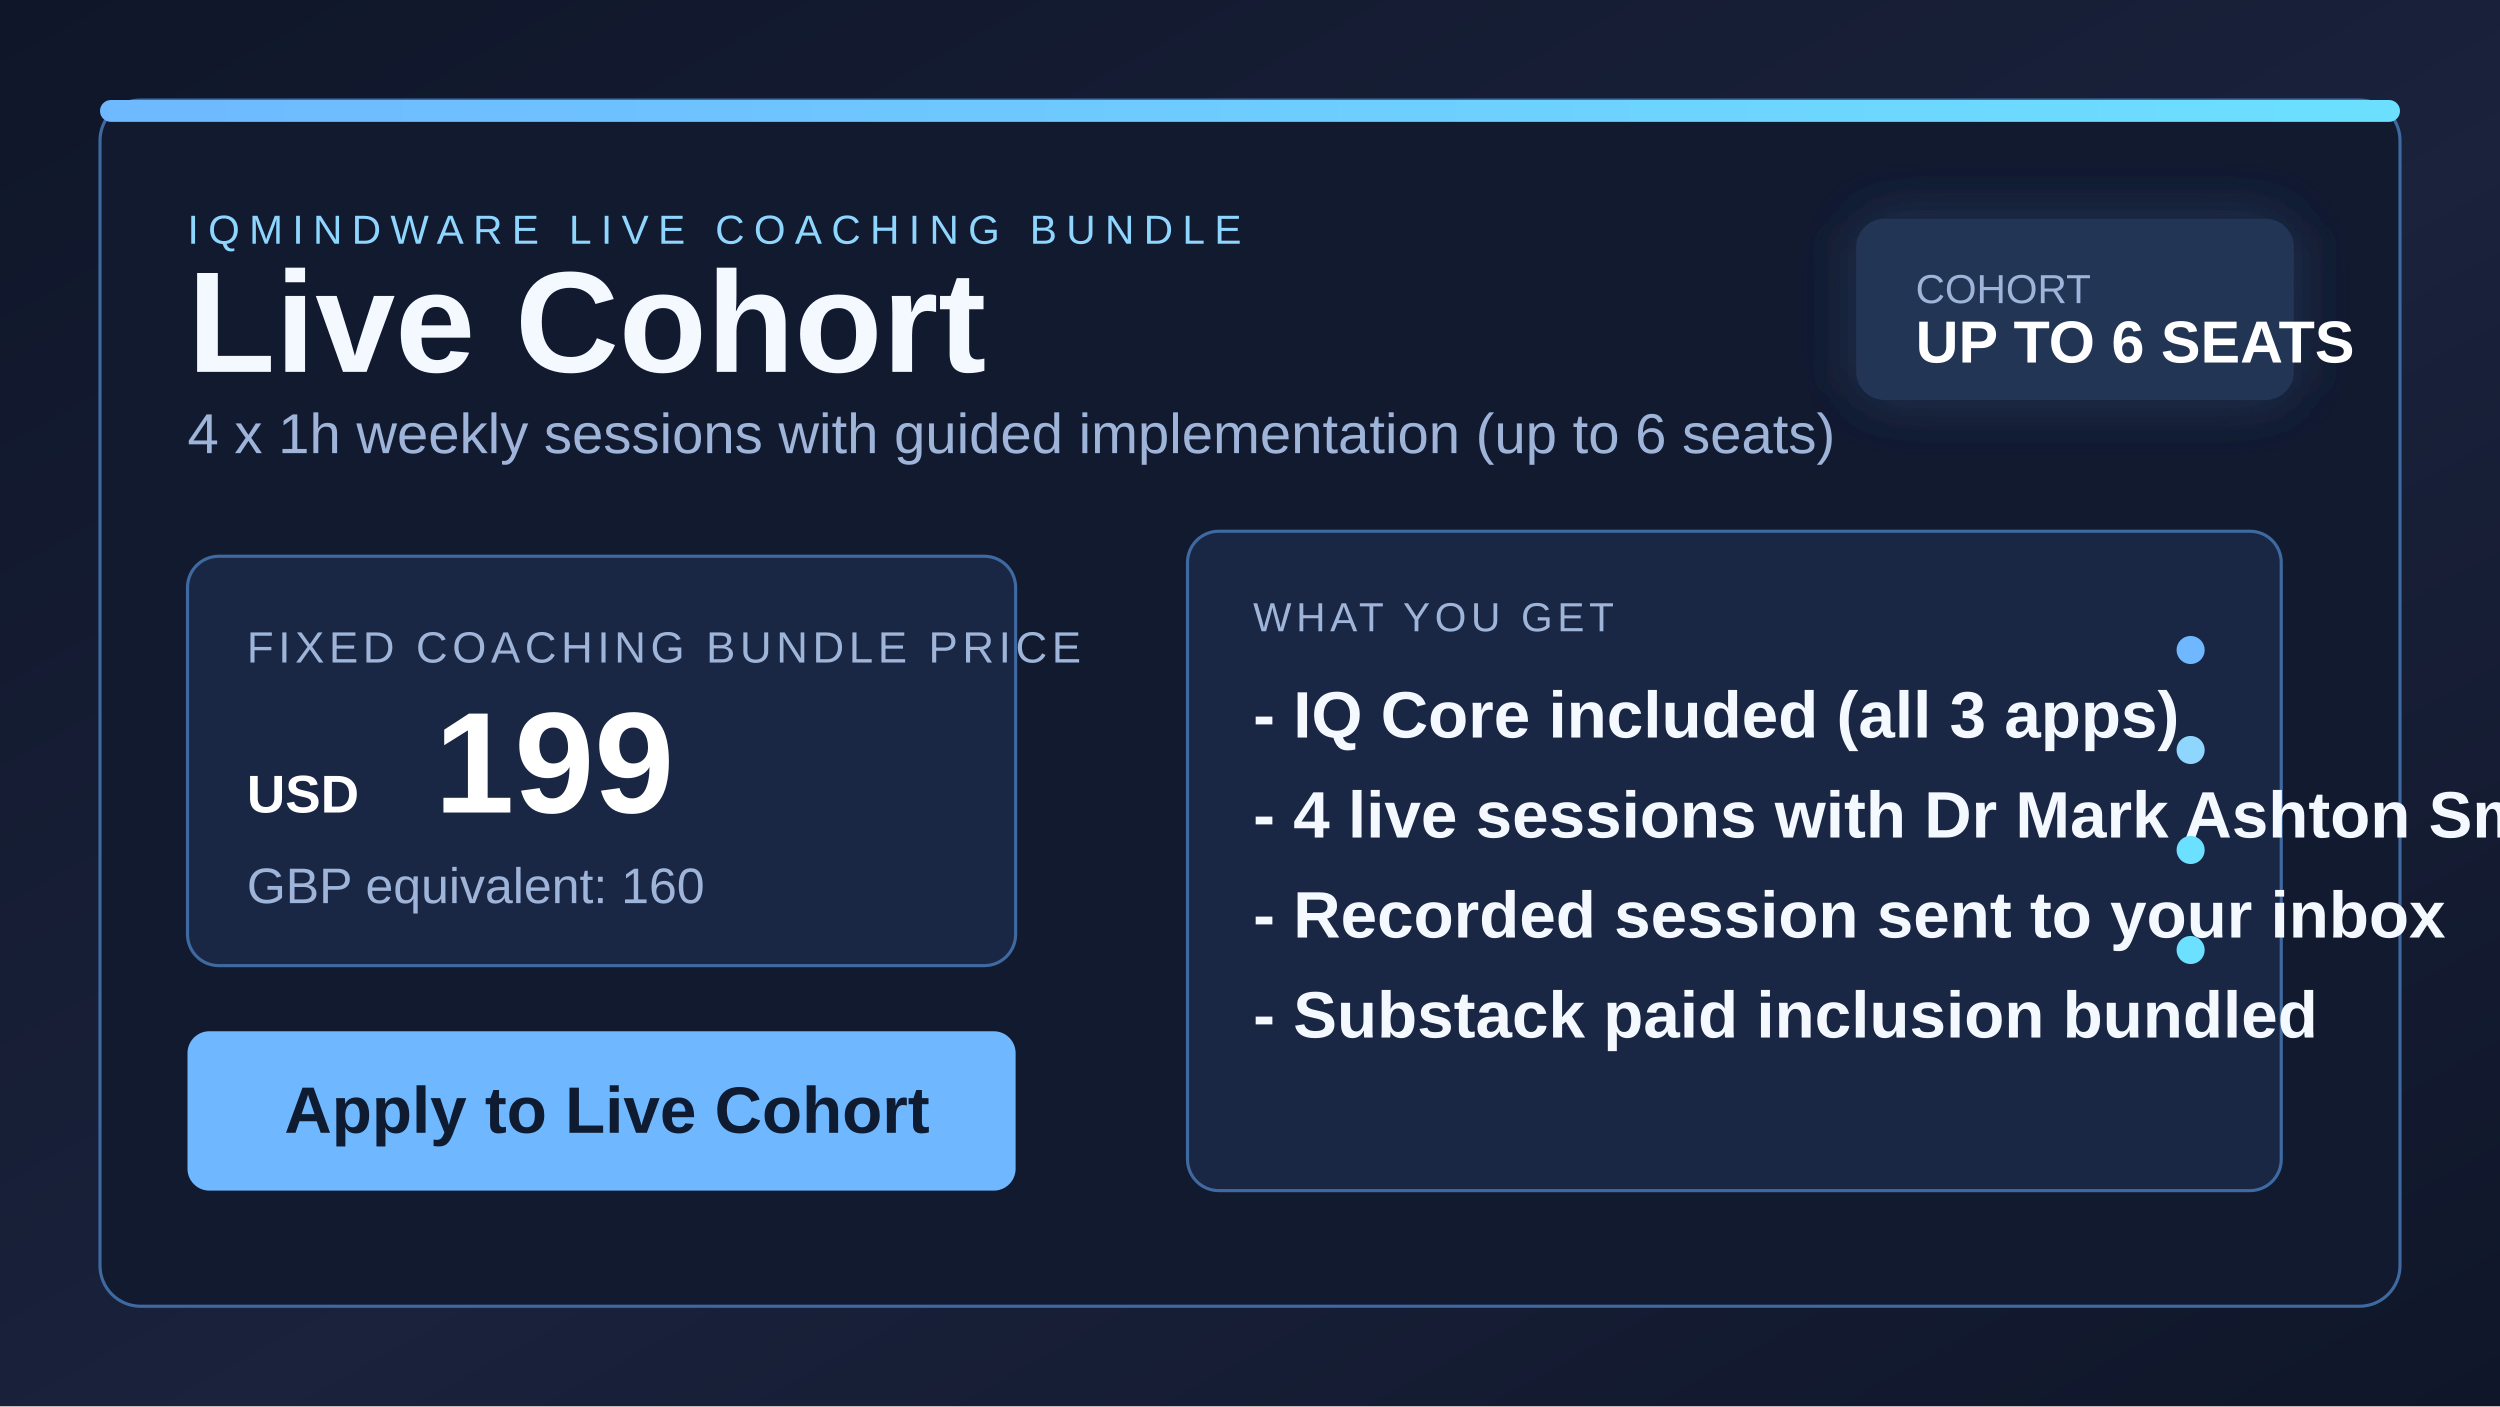
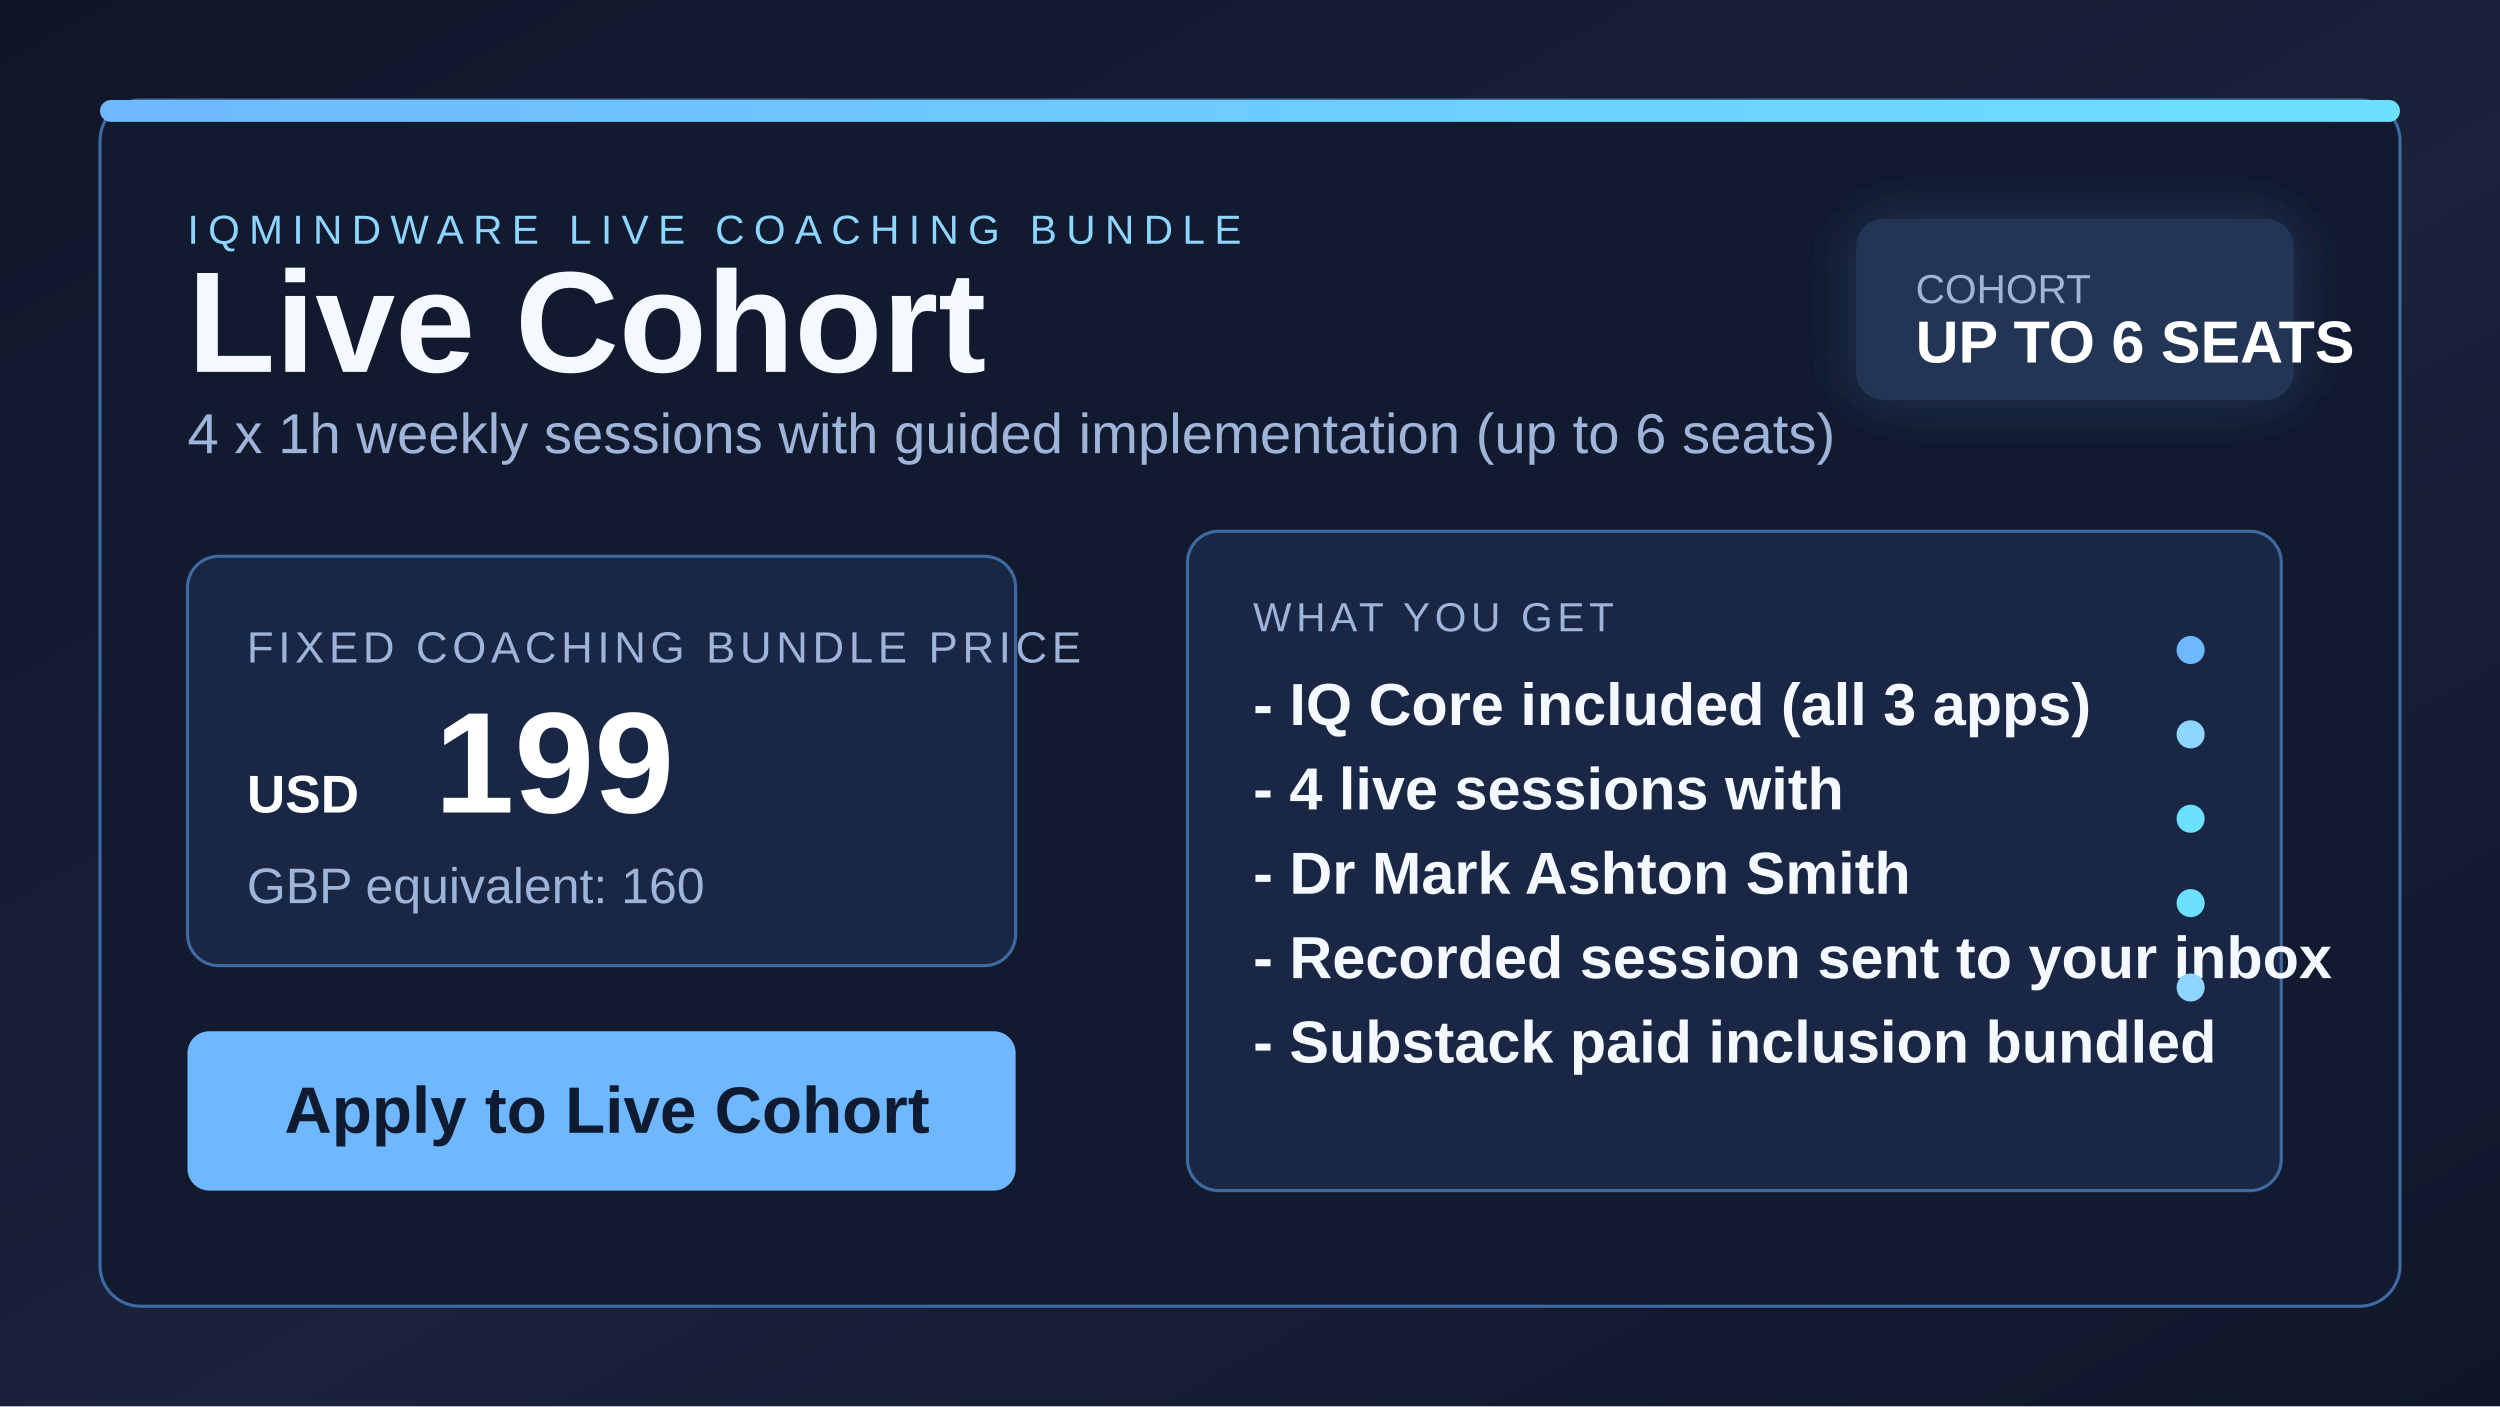
<svg xmlns="http://www.w3.org/2000/svg" width="1600" height="900" viewBox="0 0 1600 900" role="img" aria-labelledby="title desc">
  <defs>
    <linearGradient id="bg" x1="0" y1="0" x2="1" y2="1">
      <stop offset="0%" stop-color="#0f1629" />
      <stop offset="55%" stop-color="#1a223c" />
      <stop offset="100%" stop-color="#0f1629" />
    </linearGradient>
    <linearGradient id="accent" x1="0" y1="0" x2="1" y2="0">
      <stop offset="0%" stop-color="#6fb8ff" />
      <stop offset="100%" stop-color="#6ce0ff" />
    </linearGradient>
    <filter id="softGlow" x="-30%" y="-30%" width="160%" height="160%">
      <feGaussianBlur stdDeviation="18" result="blur" />
      <feMerge>
        <feMergeNode in="blur" />
        <feMergeNode in="SourceGraphic" />
      </feMerge>
    </filter>
  </defs>
  <rect width="1600" height="900" fill="url(#bg)" />
  <rect x="64" y="64" width="1472" height="772" rx="26" fill="#121a30" stroke="#3f6aa1" stroke-width="2" />
  <rect x="64" y="64" width="1472" height="14" rx="7" fill="url(#accent)" />
  <text x="120" y="156" fill="#8fd6ff" font-family="Arial, Helvetica, sans-serif" font-size="26" letter-spacing="6">IQMINDWARE LIVE COACHING BUNDLE</text>
  <text x="120" y="238" fill="#f4f8ff" font-family="Arial, Helvetica, sans-serif" font-size="92" font-weight="700">Live Cohort</text>
  <text x="120" y="290" fill="#9fb4d9" font-family="Arial, Helvetica, sans-serif" font-size="36">4 x 1h weekly sessions with guided implementation (up to 6 seats)</text>
  <rect x="120" y="356" width="530" height="262" rx="20" fill="#1a2744" stroke="#3f6aa1" stroke-width="2" />
  <text x="158" y="424" fill="#9fb4d9" font-family="Arial, Helvetica, sans-serif" font-size="28" letter-spacing="3">FIXED COACHING BUNDLE PRICE</text>
  <text x="158" y="520" fill="#ffffff" font-family="Arial, Helvetica, sans-serif" font-size="34" font-weight="700">USD</text>
  <text x="278" y="520" fill="#ffffff" font-family="Arial, Helvetica, sans-serif" font-size="92" font-weight="700">199</text>
  <text x="158" y="578" fill="#9fb4d9" font-family="Arial, Helvetica, sans-serif" font-size="32">GBP equivalent: 160</text>
  <rect x="120" y="660" width="530" height="102" rx="14" fill="#6fb8ff" />
  <text x="182" y="725" fill="#0e1b31" font-family="Arial, Helvetica, sans-serif" font-size="42" font-weight="700">Apply to Live Cohort</text>
  <g transform="translate(760 340)">
    <rect x="0" y="0" width="700" height="422" rx="20" fill="#1a2744" stroke="#3f6aa1" stroke-width="2" />
    <text x="42" y="64" fill="#9fb4d9" font-family="Arial, Helvetica, sans-serif" font-size="26" letter-spacing="3">WHAT YOU GET</text>
-     <text x="42" y="132" fill="#f4f8ff" font-family="Arial, Helvetica, sans-serif" font-size="42" font-weight="700">- IQ Core included (all 3 apps)</text>
-     <text x="42" y="196" fill="#f4f8ff" font-family="Arial, Helvetica, sans-serif" font-size="42" font-weight="700">- 4 live sessions with Dr Mark Ashton Smith</text>
-     <text x="42" y="260" fill="#f4f8ff" font-family="Arial, Helvetica, sans-serif" font-size="42" font-weight="700">- Recorded session sent to your inbox</text>
-     <text x="42" y="324" fill="#f4f8ff" font-family="Arial, Helvetica, sans-serif" font-size="42" font-weight="700">- Substack paid inclusion bundled</text>
+     <text x="42" y="124" fill="#f4f8ff" font-family="Arial, Helvetica, sans-serif" font-size="38" font-weight="700">- IQ Core included (all 3 apps)</text>
+     <text x="42" y="178" fill="#f4f8ff" font-family="Arial, Helvetica, sans-serif" font-size="38" font-weight="700">- 4 live sessions with</text>
+     <text x="42" y="232" fill="#f4f8ff" font-family="Arial, Helvetica, sans-serif" font-size="38" font-weight="700">- Dr Mark Ashton Smith</text>
+     <text x="42" y="286" fill="#f4f8ff" font-family="Arial, Helvetica, sans-serif" font-size="38" font-weight="700">- Recorded session sent to your inbox</text>
+     <text x="42" y="340" fill="#f4f8ff" font-family="Arial, Helvetica, sans-serif" font-size="38" font-weight="700">- Substack paid inclusion bundled</text>
    <circle cx="642" cy="76" r="9" fill="#6fb8ff" />
-     <circle cx="642" cy="140" r="9" fill="#8fd6ff" />
-     <circle cx="642" cy="204" r="9" fill="#6ce0ff" />
-     <circle cx="642" cy="268" r="9" fill="#6ce0ff" />
+     <circle cx="642" cy="130" r="9" fill="#8fd6ff" />
+     <circle cx="642" cy="184" r="9" fill="#6ce0ff" />
+     <circle cx="642" cy="238" r="9" fill="#6ce0ff" />
+     <circle cx="642" cy="292" r="9" fill="#8fd6ff" />
  </g>
  <rect x="1188" y="140" width="280" height="116" rx="18" fill="#243455" filter="url(#softGlow)" />
  <text x="1226" y="194" fill="#9fb4d9" font-family="Arial, Helvetica, sans-serif" font-size="26">COHORT</text>
  <text x="1226" y="232" fill="#ffffff" font-family="Arial, Helvetica, sans-serif" font-size="38" font-weight="700">UP TO 6 SEATS</text>
</svg>
